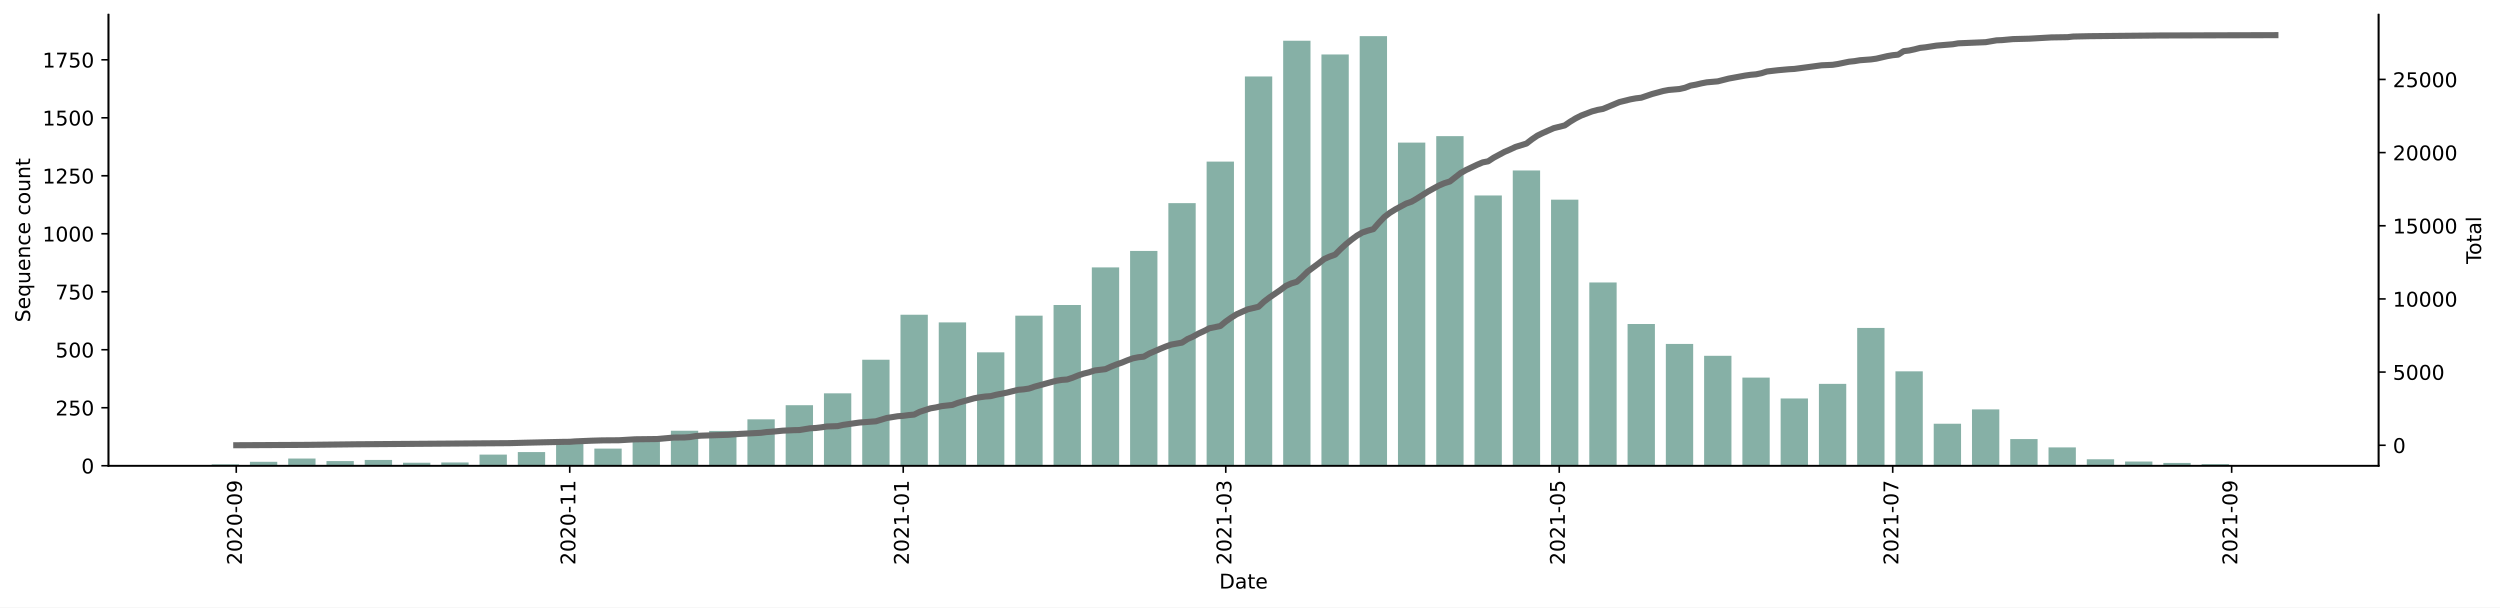
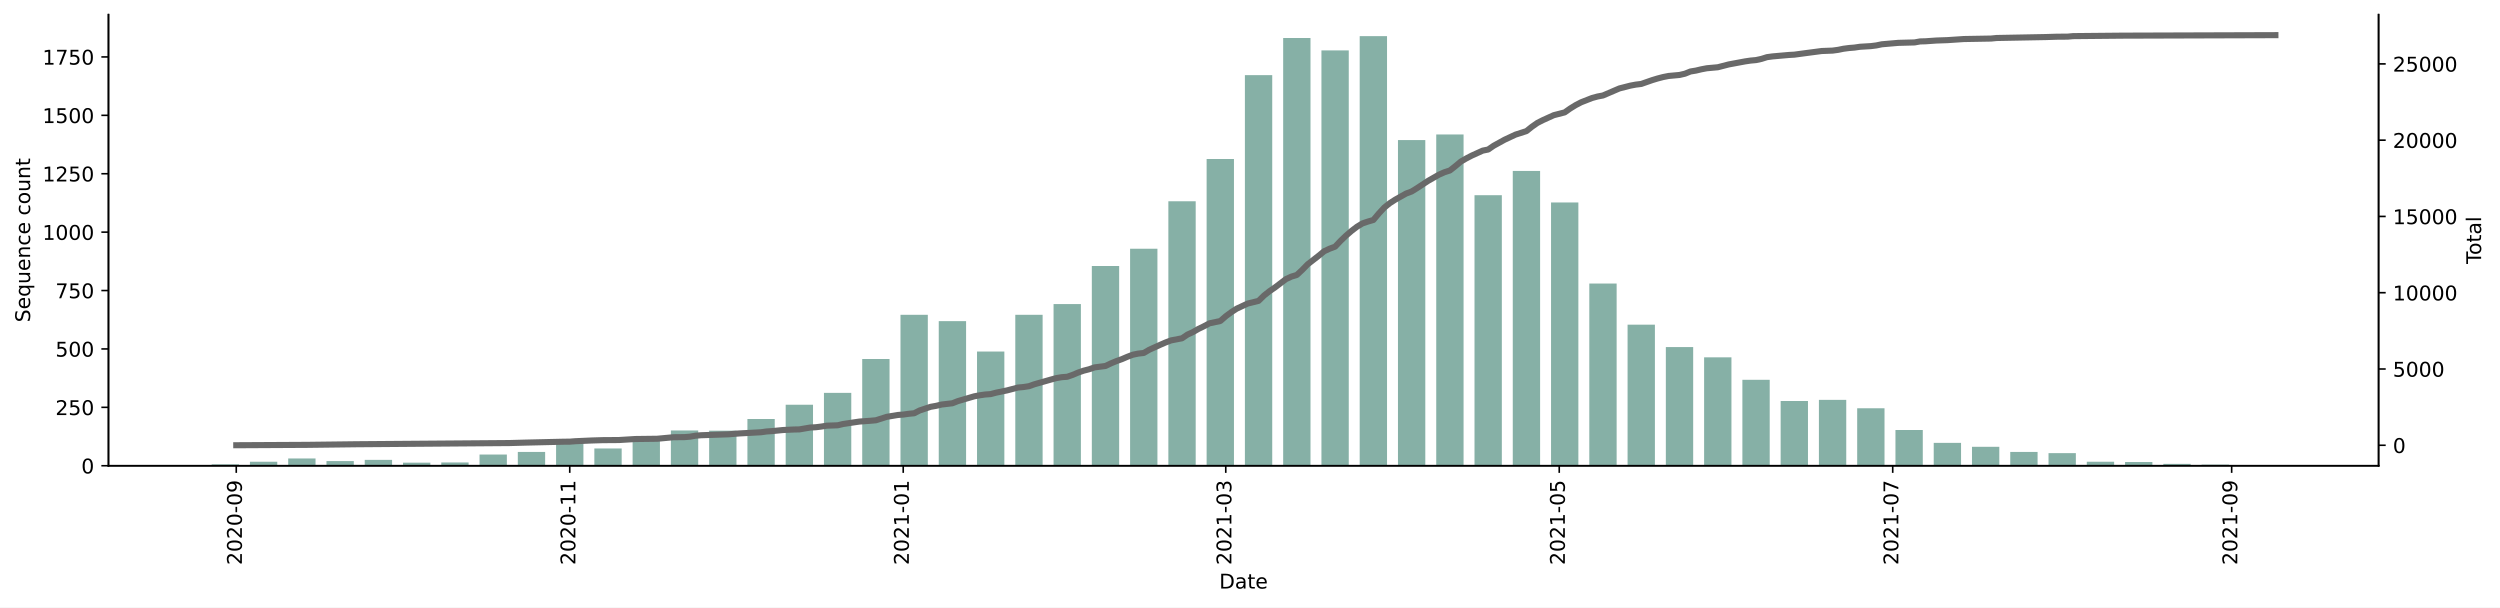
<svg xmlns="http://www.w3.org/2000/svg" xmlns:xlink="http://www.w3.org/1999/xlink" height="298.621pt" version="1.1" viewBox="0 0 1229.019 298.621" width="1229.019pt">
  <defs>
    <style type="text/css">*{stroke-linecap:butt;stroke-linejoin:round;}</style>
  </defs>
  <g id="figure_1">
    <g id="patch_1">
      <path d="M 0 298.621  L 1229.019 298.621  L 1229.019 0  L 0 0  z " style="fill:#ffffff;" />
    </g>
    <g id="axes_1">
      <g id="patch_2">
        <path d="M 53.328 228.96  L 1169.328 228.96  L 1169.328 7.2  L 53.328 7.2  z " style="fill:#ffffff;" />
      </g>
      <g id="patch_3">
-         <path clip-path="url(#p1fef3c4214)" d="M 104.055 228.96  L 117.493 228.96  L 117.493 228.276  L 104.055 228.276  z " style="fill:#86b0a6;" />
+         <path clip-path="url(#pa91ef836c4)" d="M 104.055 228.96  L 117.493 228.96  L 117.493 228.271  L 104.055 228.271  z " style="fill:#86b0a6;" />
      </g>
      <g id="patch_4">
-         <path clip-path="url(#p1fef3c4214)" d="M 122.868 228.96  L 136.306 228.96  L 136.306 227.021  L 122.868 227.021  z " style="fill:#86b0a6;" />
+         <path clip-path="url(#pa91ef836c4)" d="M 122.868 228.96  L 136.306 228.96  L 136.306 227.008  L 122.868 227.008  z " style="fill:#86b0a6;" />
      </g>
      <g id="patch_5">
-         <path clip-path="url(#p1fef3c4214)" d="M 141.681 228.96  L 155.119 228.96  L 155.119 225.425  L 141.681 225.425  z " style="fill:#86b0a6;" />
+         <path clip-path="url(#pa91ef836c4)" d="M 141.681 228.96  L 155.119 228.96  L 155.119 225.4  L 141.681 225.4  z " style="fill:#86b0a6;" />
      </g>
      <g id="patch_6">
-         <path clip-path="url(#p1fef3c4214)" d="M 160.494 228.96  L 173.931 228.96  L 173.931 226.679  L 160.494 226.679  z " style="fill:#86b0a6;" />
+         <path clip-path="url(#pa91ef836c4)" d="M 160.494 228.96  L 173.931 228.96  L 173.931 226.663  L 160.494 226.663  z " style="fill:#86b0a6;" />
      </g>
      <g id="patch_7">
-         <path clip-path="url(#p1fef3c4214)" d="M 179.306 228.96  L 192.744 228.96  L 192.744 226.109  L 179.306 226.109  z " style="fill:#86b0a6;" />
+         <path clip-path="url(#pa91ef836c4)" d="M 179.306 228.96  L 192.744 228.96  L 192.744 226.089  L 179.306 226.089  z " style="fill:#86b0a6;" />
      </g>
      <g id="patch_8">
-         <path clip-path="url(#p1fef3c4214)" d="M 198.119 228.96  L 211.557 228.96  L 211.557 227.477  L 198.119 227.477  z " style="fill:#86b0a6;" />
+         <path clip-path="url(#pa91ef836c4)" d="M 198.119 228.96  L 211.557 228.96  L 211.557 227.467  L 198.119 227.467  z " style="fill:#86b0a6;" />
      </g>
      <g id="patch_9">
-         <path clip-path="url(#p1fef3c4214)" d="M 216.932 228.96  L 230.37 228.96  L 230.37 227.363  L 216.932 227.363  z " style="fill:#86b0a6;" />
+         <path clip-path="url(#pa91ef836c4)" d="M 216.932 228.96  L 230.37 228.96  L 230.37 227.352  L 216.932 227.352  z " style="fill:#86b0a6;" />
      </g>
      <g id="patch_10">
-         <path clip-path="url(#p1fef3c4214)" d="M 235.745 228.96  L 249.182 228.96  L 249.182 223.486  L 235.745 223.486  z " style="fill:#86b0a6;" />
+         <path clip-path="url(#pa91ef836c4)" d="M 235.745 228.96  L 249.182 228.96  L 249.182 223.447  L 235.745 223.447  z " style="fill:#86b0a6;" />
      </g>
      <g id="patch_11">
-         <path clip-path="url(#p1fef3c4214)" d="M 254.558 228.96  L 267.995 228.96  L 267.995 222.232  L 254.558 222.232  z " style="fill:#86b0a6;" />
+         <path clip-path="url(#pa91ef836c4)" d="M 254.558 228.96  L 267.995 228.96  L 267.995 222.184  L 254.558 222.184  z " style="fill:#86b0a6;" />
      </g>
      <g id="patch_12">
-         <path clip-path="url(#p1fef3c4214)" d="M 273.37 228.96  L 286.808 228.96  L 286.808 217.556  L 273.37 217.556  z " style="fill:#86b0a6;" />
+         <path clip-path="url(#pa91ef836c4)" d="M 273.37 228.96  L 286.808 228.96  L 286.808 217.361  L 273.37 217.361  z " style="fill:#86b0a6;" />
      </g>
      <g id="patch_13">
-         <path clip-path="url(#p1fef3c4214)" d="M 292.183 228.96  L 305.621 228.96  L 305.621 220.521  L 292.183 220.521  z " style="fill:#86b0a6;" />
+         <path clip-path="url(#pa91ef836c4)" d="M 292.183 228.96  L 305.621 228.96  L 305.621 220.461  L 292.183 220.461  z " style="fill:#86b0a6;" />
      </g>
      <g id="patch_14">
-         <path clip-path="url(#p1fef3c4214)" d="M 310.996 228.96  L 324.433 228.96  L 324.433 214.933  L 310.996 214.933  z " style="fill:#86b0a6;" />
+         <path clip-path="url(#pa91ef836c4)" d="M 310.996 228.96  L 324.433 228.96  L 324.433 214.834  L 310.996 214.834  z " style="fill:#86b0a6;" />
      </g>
      <g id="patch_15">
-         <path clip-path="url(#p1fef3c4214)" d="M 329.809 228.96  L 343.246 228.96  L 343.246 211.74  L 329.809 211.74  z " style="fill:#86b0a6;" />
+         <path clip-path="url(#pa91ef836c4)" d="M 329.809 228.96  L 343.246 228.96  L 343.246 211.618  L 329.809 211.618  z " style="fill:#86b0a6;" />
      </g>
      <g id="patch_16">
-         <path clip-path="url(#p1fef3c4214)" d="M 348.621 228.96  L 362.059 228.96  L 362.059 211.854  L 348.621 211.854  z " style="fill:#86b0a6;" />
+         <path clip-path="url(#pa91ef836c4)" d="M 348.621 228.96  L 362.059 228.96  L 362.059 211.733  L 348.621 211.733  z " style="fill:#86b0a6;" />
      </g>
      <g id="patch_17">
-         <path clip-path="url(#p1fef3c4214)" d="M 367.434 228.96  L 380.872 228.96  L 380.872 206.152  L 367.434 206.152  z " style="fill:#86b0a6;" />
+         <path clip-path="url(#pa91ef836c4)" d="M 367.434 228.96  L 380.872 228.96  L 380.872 205.991  L 367.434 205.991  z " style="fill:#86b0a6;" />
      </g>
      <g id="patch_18">
-         <path clip-path="url(#p1fef3c4214)" d="M 386.247 228.96  L 399.685 228.96  L 399.685 199.196  L 386.247 199.196  z " style="fill:#86b0a6;" />
+         <path clip-path="url(#pa91ef836c4)" d="M 386.247 228.96  L 399.685 228.96  L 399.685 198.985  L 386.247 198.985  z " style="fill:#86b0a6;" />
      </g>
      <g id="patch_19">
-         <path clip-path="url(#p1fef3c4214)" d="M 405.06 228.96  L 418.497 228.96  L 418.497 193.38  L 405.06 193.38  z " style="fill:#86b0a6;" />
+         <path clip-path="url(#pa91ef836c4)" d="M 405.06 228.96  L 418.497 228.96  L 418.497 193.128  L 405.06 193.128  z " style="fill:#86b0a6;" />
      </g>
      <g id="patch_20">
-         <path clip-path="url(#p1fef3c4214)" d="M 423.872 228.96  L 437.31 228.96  L 437.31 176.844  L 423.872 176.844  z " style="fill:#86b0a6;" />
+         <path clip-path="url(#pa91ef836c4)" d="M 423.872 228.96  L 437.31 228.96  L 437.31 176.476  L 423.872 176.476  z " style="fill:#86b0a6;" />
      </g>
      <g id="patch_21">
-         <path clip-path="url(#p1fef3c4214)" d="M 442.685 228.96  L 456.123 228.96  L 456.123 154.721  L 442.685 154.721  z " style="fill:#86b0a6;" />
+         <path clip-path="url(#pa91ef836c4)" d="M 442.685 228.96  L 456.123 228.96  L 456.123 154.77  L 442.685 154.77  z " style="fill:#86b0a6;" />
      </g>
      <g id="patch_22">
-         <path clip-path="url(#p1fef3c4214)" d="M 461.498 228.96  L 474.936 228.96  L 474.936 158.484  L 461.498 158.484  z " style="fill:#86b0a6;" />
+         <path clip-path="url(#pa91ef836c4)" d="M 461.498 228.96  L 474.936 228.96  L 474.936 157.871  L 461.498 157.871  z " style="fill:#86b0a6;" />
      </g>
      <g id="patch_23">
-         <path clip-path="url(#p1fef3c4214)" d="M 480.311 228.96  L 493.748 228.96  L 493.748 173.195  L 480.311 173.195  z " style="fill:#86b0a6;" />
+         <path clip-path="url(#pa91ef836c4)" d="M 480.311 228.96  L 493.748 228.96  L 493.748 172.801  L 480.311 172.801  z " style="fill:#86b0a6;" />
      </g>
      <g id="patch_24">
-         <path clip-path="url(#p1fef3c4214)" d="M 499.123 228.96  L 512.561 228.96  L 512.561 155.177  L 499.123 155.177  z " style="fill:#86b0a6;" />
+         <path clip-path="url(#pa91ef836c4)" d="M 499.123 228.96  L 512.561 228.96  L 512.561 154.77  L 499.123 154.77  z " style="fill:#86b0a6;" />
      </g>
      <g id="patch_25">
-         <path clip-path="url(#p1fef3c4214)" d="M 517.936 228.96  L 531.374 228.96  L 531.374 149.931  L 517.936 149.931  z " style="fill:#86b0a6;" />
+         <path clip-path="url(#pa91ef836c4)" d="M 517.936 228.96  L 531.374 228.96  L 531.374 149.487  L 517.936 149.487  z " style="fill:#86b0a6;" />
      </g>
      <g id="patch_26">
-         <path clip-path="url(#p1fef3c4214)" d="M 536.749 228.96  L 550.187 228.96  L 550.187 131.457  L 536.749 131.457  z " style="fill:#86b0a6;" />
+         <path clip-path="url(#pa91ef836c4)" d="M 536.749 228.96  L 550.187 228.96  L 550.187 130.768  L 536.749 130.768  z " style="fill:#86b0a6;" />
      </g>
      <g id="patch_27">
-         <path clip-path="url(#p1fef3c4214)" d="M 555.562 228.96  L 568.999 228.96  L 568.999 123.36  L 555.562 123.36  z " style="fill:#86b0a6;" />
+         <path clip-path="url(#pa91ef836c4)" d="M 555.562 228.96  L 568.999 228.96  L 568.999 122.269  L 555.562 122.269  z " style="fill:#86b0a6;" />
      </g>
      <g id="patch_28">
-         <path clip-path="url(#p1fef3c4214)" d="M 574.374 228.96  L 587.812 228.96  L 587.812 99.868  L 574.374 99.868  z " style="fill:#86b0a6;" />
+         <path clip-path="url(#pa91ef836c4)" d="M 574.374 228.96  L 587.812 228.96  L 587.812 98.955  L 574.374 98.955  z " style="fill:#86b0a6;" />
      </g>
      <g id="patch_29">
-         <path clip-path="url(#p1fef3c4214)" d="M 593.187 228.96  L 606.625 228.96  L 606.625 79.455  L 593.187 79.455  z " style="fill:#86b0a6;" />
+         <path clip-path="url(#pa91ef836c4)" d="M 593.187 228.96  L 606.625 228.96  L 606.625 78.168  L 593.187 78.168  z " style="fill:#86b0a6;" />
      </g>
      <g id="patch_30">
-         <path clip-path="url(#p1fef3c4214)" d="M 612 228.96  L 625.438 228.96  L 625.438 37.603  L 612 37.603  z " style="fill:#86b0a6;" />
+         <path clip-path="url(#pa91ef836c4)" d="M 612 228.96  L 625.438 228.96  L 625.438 36.939  L 612 36.939  z " style="fill:#86b0a6;" />
      </g>
      <g id="patch_31">
-         <path clip-path="url(#p1fef3c4214)" d="M 630.813 228.96  L 644.25 228.96  L 644.25 20.041  L 630.813 20.041  z " style="fill:#86b0a6;" />
+         <path clip-path="url(#pa91ef836c4)" d="M 630.813 228.96  L 644.25 228.96  L 644.25 18.679  L 630.813 18.679  z " style="fill:#86b0a6;" />
      </g>
      <g id="patch_32">
-         <path clip-path="url(#p1fef3c4214)" d="M 649.626 228.96  L 663.063 228.96  L 663.063 26.769  L 649.626 26.769  z " style="fill:#86b0a6;" />
+         <path clip-path="url(#pa91ef836c4)" d="M 649.626 228.96  L 663.063 228.96  L 663.063 24.766  L 649.626 24.766  z " style="fill:#86b0a6;" />
      </g>
      <g id="patch_33">
-         <path clip-path="url(#p1fef3c4214)" d="M 668.438 228.96  L 681.876 228.96  L 681.876 17.76  L 668.438 17.76  z " style="fill:#86b0a6;" />
+         <path clip-path="url(#pa91ef836c4)" d="M 668.438 228.96  L 681.876 228.96  L 681.876 17.76  L 668.438 17.76  z " style="fill:#86b0a6;" />
      </g>
      <g id="patch_34">
-         <path clip-path="url(#p1fef3c4214)" d="M 687.251 228.96  L 700.689 228.96  L 700.689 70.104  L 687.251 70.104  z " style="fill:#86b0a6;" />
+         <path clip-path="url(#pa91ef836c4)" d="M 687.251 228.96  L 700.689 228.96  L 700.689 68.866  L 687.251 68.866  z " style="fill:#86b0a6;" />
      </g>
      <g id="patch_35">
-         <path clip-path="url(#p1fef3c4214)" d="M 706.064 228.96  L 719.502 228.96  L 719.502 66.911  L 706.064 66.911  z " style="fill:#86b0a6;" />
+         <path clip-path="url(#pa91ef836c4)" d="M 706.064 228.96  L 719.502 228.96  L 719.502 66.11  L 706.064 66.11  z " style="fill:#86b0a6;" />
      </g>
      <g id="patch_36">
-         <path clip-path="url(#p1fef3c4214)" d="M 724.877 228.96  L 738.314 228.96  L 738.314 96.105  L 724.877 96.105  z " style="fill:#86b0a6;" />
+         <path clip-path="url(#pa91ef836c4)" d="M 724.877 228.96  L 738.314 228.96  L 738.314 95.969  L 724.877 95.969  z " style="fill:#86b0a6;" />
      </g>
      <g id="patch_37">
-         <path clip-path="url(#p1fef3c4214)" d="M 743.689 228.96  L 757.127 228.96  L 757.127 83.789  L 743.689 83.789  z " style="fill:#86b0a6;" />
+         <path clip-path="url(#pa91ef836c4)" d="M 743.689 228.96  L 757.127 228.96  L 757.127 84.026  L 743.689 84.026  z " style="fill:#86b0a6;" />
      </g>
      <g id="patch_38">
-         <path clip-path="url(#p1fef3c4214)" d="M 762.502 228.96  L 775.94 228.96  L 775.94 98.157  L 762.502 98.157  z " style="fill:#86b0a6;" />
+         <path clip-path="url(#pa91ef836c4)" d="M 762.502 228.96  L 775.94 228.96  L 775.94 99.53  L 762.502 99.53  z " style="fill:#86b0a6;" />
      </g>
      <g id="patch_39">
-         <path clip-path="url(#p1fef3c4214)" d="M 781.315 228.96  L 794.753 228.96  L 794.753 138.869  L 781.315 138.869  z " style="fill:#86b0a6;" />
+         <path clip-path="url(#pa91ef836c4)" d="M 781.315 228.96  L 794.753 228.96  L 794.753 139.381  L 781.315 139.381  z " style="fill:#86b0a6;" />
      </g>
      <g id="patch_40">
-         <path clip-path="url(#p1fef3c4214)" d="M 800.128 228.96  L 813.565 228.96  L 813.565 159.282  L 800.128 159.282  z " style="fill:#86b0a6;" />
+         <path clip-path="url(#pa91ef836c4)" d="M 800.128 228.96  L 813.565 228.96  L 813.565 159.594  L 800.128 159.594  z " style="fill:#86b0a6;" />
      </g>
      <g id="patch_41">
-         <path clip-path="url(#p1fef3c4214)" d="M 818.94 228.96  L 832.378 228.96  L 832.378 169.09  L 818.94 169.09  z " style="fill:#86b0a6;" />
+         <path clip-path="url(#pa91ef836c4)" d="M 818.94 228.96  L 832.378 228.96  L 832.378 170.619  L 818.94 170.619  z " style="fill:#86b0a6;" />
      </g>
      <g id="patch_42">
-         <path clip-path="url(#p1fef3c4214)" d="M 837.753 228.96  L 851.191 228.96  L 851.191 174.906  L 837.753 174.906  z " style="fill:#86b0a6;" />
+         <path clip-path="url(#pa91ef836c4)" d="M 837.753 228.96  L 851.191 228.96  L 851.191 175.672  L 837.753 175.672  z " style="fill:#86b0a6;" />
      </g>
      <g id="patch_43">
-         <path clip-path="url(#p1fef3c4214)" d="M 856.566 228.96  L 870.004 228.96  L 870.004 185.625  L 856.566 185.625  z " style="fill:#86b0a6;" />
+         <path clip-path="url(#pa91ef836c4)" d="M 856.566 228.96  L 870.004 228.96  L 870.004 186.697  L 856.566 186.697  z " style="fill:#86b0a6;" />
      </g>
      <g id="patch_44">
-         <path clip-path="url(#p1fef3c4214)" d="M 875.379 228.96  L 888.816 228.96  L 888.816 195.889  L 875.379 195.889  z " style="fill:#86b0a6;" />
+         <path clip-path="url(#pa91ef836c4)" d="M 875.379 228.96  L 888.816 228.96  L 888.816 197.148  L 875.379 197.148  z " style="fill:#86b0a6;" />
      </g>
      <g id="patch_45">
-         <path clip-path="url(#p1fef3c4214)" d="M 894.191 228.96  L 907.629 228.96  L 907.629 188.704  L 894.191 188.704  z " style="fill:#86b0a6;" />
+         <path clip-path="url(#pa91ef836c4)" d="M 894.191 228.96  L 907.629 228.96  L 907.629 196.574  L 894.191 196.574  z " style="fill:#86b0a6;" />
      </g>
      <g id="patch_46">
-         <path clip-path="url(#p1fef3c4214)" d="M 913.004 228.96  L 926.442 228.96  L 926.442 161.221  L 913.004 161.221  z " style="fill:#86b0a6;" />
+         <path clip-path="url(#pa91ef836c4)" d="M 913.004 228.96  L 926.442 228.96  L 926.442 200.708  L 913.004 200.708  z " style="fill:#86b0a6;" />
      </g>
      <g id="patch_47">
-         <path clip-path="url(#p1fef3c4214)" d="M 931.817 228.96  L 945.255 228.96  L 945.255 182.546  L 931.817 182.546  z " style="fill:#86b0a6;" />
+         <path clip-path="url(#pa91ef836c4)" d="M 931.817 228.96  L 945.255 228.96  L 945.255 211.389  L 931.817 211.389  z " style="fill:#86b0a6;" />
      </g>
      <g id="patch_48">
-         <path clip-path="url(#p1fef3c4214)" d="M 950.63 228.96  L 964.067 228.96  L 964.067 208.319  L 950.63 208.319  z " style="fill:#86b0a6;" />
+         <path clip-path="url(#pa91ef836c4)" d="M 950.63 228.96  L 964.067 228.96  L 964.067 217.705  L 950.63 217.705  z " style="fill:#86b0a6;" />
      </g>
      <g id="patch_49">
-         <path clip-path="url(#p1fef3c4214)" d="M 969.443 228.96  L 982.88 228.96  L 982.88 201.249  L 969.443 201.249  z " style="fill:#86b0a6;" />
+         <path clip-path="url(#pa91ef836c4)" d="M 969.443 228.96  L 982.88 228.96  L 982.88 219.658  L 969.443 219.658  z " style="fill:#86b0a6;" />
      </g>
      <g id="patch_50">
-         <path clip-path="url(#p1fef3c4214)" d="M 988.255 228.96  L 1001.693 228.96  L 1001.693 215.846  L 988.255 215.846  z " style="fill:#86b0a6;" />
+         <path clip-path="url(#pa91ef836c4)" d="M 988.255 228.96  L 1001.693 228.96  L 1001.693 222.184  L 988.255 222.184  z " style="fill:#86b0a6;" />
      </g>
      <g id="patch_51">
-         <path clip-path="url(#p1fef3c4214)" d="M 1007.068 228.96  L 1020.506 228.96  L 1020.506 219.951  L 1007.068 219.951  z " style="fill:#86b0a6;" />
+         <path clip-path="url(#pa91ef836c4)" d="M 1007.068 228.96  L 1020.506 228.96  L 1020.506 222.758  L 1007.068 222.758  z " style="fill:#86b0a6;" />
      </g>
      <g id="patch_52">
-         <path clip-path="url(#p1fef3c4214)" d="M 1025.881 228.96  L 1039.318 228.96  L 1039.318 225.767  L 1025.881 225.767  z " style="fill:#86b0a6;" />
+         <path clip-path="url(#pa91ef836c4)" d="M 1025.881 228.96  L 1039.318 228.96  L 1039.318 227.008  L 1025.881 227.008  z " style="fill:#86b0a6;" />
      </g>
      <g id="patch_53">
-         <path clip-path="url(#p1fef3c4214)" d="M 1044.694 228.96  L 1058.131 228.96  L 1058.131 226.907  L 1044.694 226.907  z " style="fill:#86b0a6;" />
+         <path clip-path="url(#pa91ef836c4)" d="M 1044.694 228.96  L 1058.131 228.96  L 1058.131 227.122  L 1044.694 227.122  z " style="fill:#86b0a6;" />
      </g>
      <g id="patch_54">
-         <path clip-path="url(#p1fef3c4214)" d="M 1063.506 228.96  L 1076.944 228.96  L 1076.944 227.592  L 1063.506 227.592  z " style="fill:#86b0a6;" />
+         <path clip-path="url(#pa91ef836c4)" d="M 1063.506 228.96  L 1076.944 228.96  L 1076.944 228.041  L 1063.506 228.041  z " style="fill:#86b0a6;" />
      </g>
      <g id="patch_55">
-         <path clip-path="url(#p1fef3c4214)" d="M 1082.319 228.96  L 1095.757 228.96  L 1095.757 228.162  L 1082.319 228.162  z " style="fill:#86b0a6;" />
+         <path clip-path="url(#pa91ef836c4)" d="M 1082.319 228.96  L 1095.757 228.96  L 1095.757 228.386  L 1082.319 228.386  z " style="fill:#86b0a6;" />
      </g>
      <g id="patch_56">
-         <path clip-path="url(#p1fef3c4214)" d="M 1101.132 228.96  L 1114.57 228.96  L 1114.57 228.618  L 1101.132 228.618  z " style="fill:#86b0a6;" />
+         <path clip-path="url(#pa91ef836c4)" d="M 1101.132 228.96  L 1114.57 228.96  L 1114.57 228.615  L 1101.132 228.615  z " style="fill:#86b0a6;" />
      </g>
      <g id="matplotlib.axis_1">
        <g id="xtick_1">
          <g id="line2d_1">
            <defs>
-               <path d="M 0 0  L 0 3.5  " id="ma2f3040310" style="stroke:#000000;stroke-width:0.8;" />
+               <path d="M 0 0  L 0 3.5  " id="m6621358620" style="stroke:#000000;stroke-width:0.8;" />
            </defs>
            <g>
-               <use style="stroke:#000000;stroke-width:0.8;" x="116.149" xlink:href="#ma2f3040310" y="228.96" />
+               <use style="stroke:#000000;stroke-width:0.8;" x="116.149" xlink:href="#m6621358620" y="228.96" />
            </g>
          </g>
          <g id="text_1">
            <g transform="translate(118.9087 277.7428)rotate(-90)scale(0.1 -0.1)">
              <defs>
                <path d="M 1228 531  L 3431 531  L 3431 0  L 469 0  L 469 531  Q 828 903 1448 1529  Q 2069 2156 2228 2338  Q 2531 2678 2651 2914  Q 2772 3150 2772 3378  Q 2772 3750 2511 3984  Q 2250 4219 1831 4219  Q 1534 4219 1204 4116  Q 875 4013 500 3803  L 500 4441  Q 881 4594 1212 4672  Q 1544 4750 1819 4750  Q 2544 4750 2975 4387  Q 3406 4025 3406 3419  Q 3406 3131 3298 2873  Q 3191 2616 2906 2266  Q 2828 2175 2409 1742  Q 1991 1309 1228 531  z " id="DejaVuSans-32" transform="scale(0.015625)" />
                <path d="M 2034 4250  Q 1547 4250 1301 3770  Q 1056 3291 1056 2328  Q 1056 1369 1301 889  Q 1547 409 2034 409  Q 2525 409 2770 889  Q 3016 1369 3016 2328  Q 3016 3291 2770 3770  Q 2525 4250 2034 4250  z M 2034 4750  Q 2819 4750 3233 4129  Q 3647 3509 3647 2328  Q 3647 1150 3233 529  Q 2819 -91 2034 -91  Q 1250 -91 836 529  Q 422 1150 422 2328  Q 422 3509 836 4129  Q 1250 4750 2034 4750  z " id="DejaVuSans-30" transform="scale(0.015625)" />
                <path d="M 313 2009  L 1997 2009  L 1997 1497  L 313 1497  L 313 2009  z " id="DejaVuSans-2d" transform="scale(0.015625)" />
                <path d="M 703 97  L 703 672  Q 941 559 1184 500  Q 1428 441 1663 441  Q 2288 441 2617 861  Q 2947 1281 2994 2138  Q 2813 1869 2534 1725  Q 2256 1581 1919 1581  Q 1219 1581 811 2004  Q 403 2428 403 3163  Q 403 3881 828 4315  Q 1253 4750 1959 4750  Q 2769 4750 3195 4129  Q 3622 3509 3622 2328  Q 3622 1225 3098 567  Q 2575 -91 1691 -91  Q 1453 -91 1209 -44  Q 966 3 703 97  z M 1959 2075  Q 2384 2075 2632 2365  Q 2881 2656 2881 3163  Q 2881 3666 2632 3958  Q 2384 4250 1959 4250  Q 1534 4250 1286 3958  Q 1038 3666 1038 3163  Q 1038 2656 1286 2365  Q 1534 2075 1959 2075  z " id="DejaVuSans-39" transform="scale(0.015625)" />
              </defs>
              <use xlink:href="#DejaVuSans-32" />
              <use x="63.623" xlink:href="#DejaVuSans-30" />
              <use x="127.246" xlink:href="#DejaVuSans-32" />
              <use x="190.869" xlink:href="#DejaVuSans-30" />
              <use x="254.492" xlink:href="#DejaVuSans-2d" />
              <use x="290.576" xlink:href="#DejaVuSans-30" />
              <use x="354.199" xlink:href="#DejaVuSans-39" />
            </g>
          </g>
        </g>
        <g id="xtick_2">
          <g id="line2d_2">
            <g>
-               <use style="stroke:#000000;stroke-width:0.8;" x="280.089" xlink:href="#ma2f3040310" y="228.96" />
+               <use style="stroke:#000000;stroke-width:0.8;" x="280.089" xlink:href="#m6621358620" y="228.96" />
            </g>
          </g>
          <g id="text_2">
            <g transform="translate(282.8485 277.7428)rotate(-90)scale(0.1 -0.1)">
              <defs>
                <path d="M 794 531  L 1825 531  L 1825 4091  L 703 3866  L 703 4441  L 1819 4666  L 2450 4666  L 2450 531  L 3481 531  L 3481 0  L 794 0  L 794 531  z " id="DejaVuSans-31" transform="scale(0.015625)" />
              </defs>
              <use xlink:href="#DejaVuSans-32" />
              <use x="63.623" xlink:href="#DejaVuSans-30" />
              <use x="127.246" xlink:href="#DejaVuSans-32" />
              <use x="190.869" xlink:href="#DejaVuSans-30" />
              <use x="254.492" xlink:href="#DejaVuSans-2d" />
              <use x="290.576" xlink:href="#DejaVuSans-31" />
              <use x="354.199" xlink:href="#DejaVuSans-31" />
            </g>
          </g>
        </g>
        <g id="xtick_3">
          <g id="line2d_3">
            <g>
-               <use style="stroke:#000000;stroke-width:0.8;" x="444.029" xlink:href="#ma2f3040310" y="228.96" />
+               <use style="stroke:#000000;stroke-width:0.8;" x="444.029" xlink:href="#m6621358620" y="228.96" />
            </g>
          </g>
          <g id="text_3">
            <g transform="translate(446.7883 277.7428)rotate(-90)scale(0.1 -0.1)">
              <use xlink:href="#DejaVuSans-32" />
              <use x="63.623" xlink:href="#DejaVuSans-30" />
              <use x="127.246" xlink:href="#DejaVuSans-32" />
              <use x="190.869" xlink:href="#DejaVuSans-31" />
              <use x="254.492" xlink:href="#DejaVuSans-2d" />
              <use x="290.576" xlink:href="#DejaVuSans-30" />
              <use x="354.199" xlink:href="#DejaVuSans-31" />
            </g>
          </g>
        </g>
        <g id="xtick_4">
          <g id="line2d_4">
            <g>
-               <use style="stroke:#000000;stroke-width:0.8;" x="602.594" xlink:href="#ma2f3040310" y="228.96" />
+               <use style="stroke:#000000;stroke-width:0.8;" x="602.594" xlink:href="#m6621358620" y="228.96" />
            </g>
          </g>
          <g id="text_4">
            <g transform="translate(605.353 277.7428)rotate(-90)scale(0.1 -0.1)">
              <defs>
                <path d="M 2597 2516  Q 3050 2419 3304 2112  Q 3559 1806 3559 1356  Q 3559 666 3084 287  Q 2609 -91 1734 -91  Q 1441 -91 1130 -33  Q 819 25 488 141  L 488 750  Q 750 597 1062 519  Q 1375 441 1716 441  Q 2309 441 2620 675  Q 2931 909 2931 1356  Q 2931 1769 2642 2001  Q 2353 2234 1838 2234  L 1294 2234  L 1294 2753  L 1863 2753  Q 2328 2753 2575 2939  Q 2822 3125 2822 3475  Q 2822 3834 2567 4026  Q 2313 4219 1838 4219  Q 1578 4219 1281 4162  Q 984 4106 628 3988  L 628 4550  Q 988 4650 1302 4700  Q 1616 4750 1894 4750  Q 2613 4750 3031 4423  Q 3450 4097 3450 3541  Q 3450 3153 3228 2886  Q 3006 2619 2597 2516  z " id="DejaVuSans-33" transform="scale(0.015625)" />
              </defs>
              <use xlink:href="#DejaVuSans-32" />
              <use x="63.623" xlink:href="#DejaVuSans-30" />
              <use x="127.246" xlink:href="#DejaVuSans-32" />
              <use x="190.869" xlink:href="#DejaVuSans-31" />
              <use x="254.492" xlink:href="#DejaVuSans-2d" />
              <use x="290.576" xlink:href="#DejaVuSans-30" />
              <use x="354.199" xlink:href="#DejaVuSans-33" />
            </g>
          </g>
        </g>
        <g id="xtick_5">
          <g id="line2d_5">
            <g>
-               <use style="stroke:#000000;stroke-width:0.8;" x="766.533" xlink:href="#ma2f3040310" y="228.96" />
+               <use style="stroke:#000000;stroke-width:0.8;" x="766.533" xlink:href="#m6621358620" y="228.96" />
            </g>
          </g>
          <g id="text_5">
            <g transform="translate(769.2928 277.7428)rotate(-90)scale(0.1 -0.1)">
              <defs>
                <path d="M 691 4666  L 3169 4666  L 3169 4134  L 1269 4134  L 1269 2991  Q 1406 3038 1543 3061  Q 1681 3084 1819 3084  Q 2600 3084 3056 2656  Q 3513 2228 3513 1497  Q 3513 744 3044 326  Q 2575 -91 1722 -91  Q 1428 -91 1123 -41  Q 819 9 494 109  L 494 744  Q 775 591 1075 516  Q 1375 441 1709 441  Q 2250 441 2565 725  Q 2881 1009 2881 1497  Q 2881 1984 2565 2268  Q 2250 2553 1709 2553  Q 1456 2553 1204 2497  Q 953 2441 691 2322  L 691 4666  z " id="DejaVuSans-35" transform="scale(0.015625)" />
              </defs>
              <use xlink:href="#DejaVuSans-32" />
              <use x="63.623" xlink:href="#DejaVuSans-30" />
              <use x="127.246" xlink:href="#DejaVuSans-32" />
              <use x="190.869" xlink:href="#DejaVuSans-31" />
              <use x="254.492" xlink:href="#DejaVuSans-2d" />
              <use x="290.576" xlink:href="#DejaVuSans-30" />
              <use x="354.199" xlink:href="#DejaVuSans-35" />
            </g>
          </g>
        </g>
        <g id="xtick_6">
          <g id="line2d_6">
            <g>
-               <use style="stroke:#000000;stroke-width:0.8;" x="930.473" xlink:href="#ma2f3040310" y="228.96" />
+               <use style="stroke:#000000;stroke-width:0.8;" x="930.473" xlink:href="#m6621358620" y="228.96" />
            </g>
          </g>
          <g id="text_6">
            <g transform="translate(933.2326 277.7428)rotate(-90)scale(0.1 -0.1)">
              <defs>
                <path d="M 525 4666  L 3525 4666  L 3525 4397  L 1831 0  L 1172 0  L 2766 4134  L 525 4134  L 525 4666  z " id="DejaVuSans-37" transform="scale(0.015625)" />
              </defs>
              <use xlink:href="#DejaVuSans-32" />
              <use x="63.623" xlink:href="#DejaVuSans-30" />
              <use x="127.246" xlink:href="#DejaVuSans-32" />
              <use x="190.869" xlink:href="#DejaVuSans-31" />
              <use x="254.492" xlink:href="#DejaVuSans-2d" />
              <use x="290.576" xlink:href="#DejaVuSans-30" />
              <use x="354.199" xlink:href="#DejaVuSans-37" />
            </g>
          </g>
        </g>
        <g id="xtick_7">
          <g id="line2d_7">
            <g>
-               <use style="stroke:#000000;stroke-width:0.8;" x="1097.101" xlink:href="#ma2f3040310" y="228.96" />
+               <use style="stroke:#000000;stroke-width:0.8;" x="1097.101" xlink:href="#m6621358620" y="228.96" />
            </g>
          </g>
          <g id="text_7">
            <g transform="translate(1099.86 277.7428)rotate(-90)scale(0.1 -0.1)">
              <use xlink:href="#DejaVuSans-32" />
              <use x="63.623" xlink:href="#DejaVuSans-30" />
              <use x="127.246" xlink:href="#DejaVuSans-32" />
              <use x="190.869" xlink:href="#DejaVuSans-31" />
              <use x="254.492" xlink:href="#DejaVuSans-2d" />
              <use x="290.576" xlink:href="#DejaVuSans-30" />
              <use x="354.199" xlink:href="#DejaVuSans-39" />
            </g>
          </g>
        </g>
        <g id="text_8">
          <g transform="translate(599.3773 289.3413)scale(0.1 -0.1)">
            <defs>
              <path d="M 1259 4147  L 1259 519  L 2022 519  Q 2988 519 3436 956  Q 3884 1394 3884 2338  Q 3884 3275 3436 3711  Q 2988 4147 2022 4147  L 1259 4147  z M 628 4666  L 1925 4666  Q 3281 4666 3915 4102  Q 4550 3538 4550 2338  Q 4550 1131 3912 565  Q 3275 0 1925 0  L 628 0  L 628 4666  z " id="DejaVuSans-44" transform="scale(0.015625)" />
              <path d="M 2194 1759  Q 1497 1759 1228 1600  Q 959 1441 959 1056  Q 959 750 1161 570  Q 1363 391 1709 391  Q 2188 391 2477 730  Q 2766 1069 2766 1631  L 2766 1759  L 2194 1759  z M 3341 1997  L 3341 0  L 2766 0  L 2766 531  Q 2569 213 2275 61  Q 1981 -91 1556 -91  Q 1019 -91 701 211  Q 384 513 384 1019  Q 384 1609 779 1909  Q 1175 2209 1959 2209  L 2766 2209  L 2766 2266  Q 2766 2663 2505 2880  Q 2244 3097 1772 3097  Q 1472 3097 1187 3025  Q 903 2953 641 2809  L 641 3341  Q 956 3463 1253 3523  Q 1550 3584 1831 3584  Q 2591 3584 2966 3190  Q 3341 2797 3341 1997  z " id="DejaVuSans-61" transform="scale(0.015625)" />
              <path d="M 1172 4494  L 1172 3500  L 2356 3500  L 2356 3053  L 1172 3053  L 1172 1153  Q 1172 725 1289 603  Q 1406 481 1766 481  L 2356 481  L 2356 0  L 1766 0  Q 1100 0 847 248  Q 594 497 594 1153  L 594 3053  L 172 3053  L 172 3500  L 594 3500  L 594 4494  L 1172 4494  z " id="DejaVuSans-74" transform="scale(0.015625)" />
              <path d="M 3597 1894  L 3597 1613  L 953 1613  Q 991 1019 1311 708  Q 1631 397 2203 397  Q 2534 397 2845 478  Q 3156 559 3463 722  L 3463 178  Q 3153 47 2828 -22  Q 2503 -91 2169 -91  Q 1331 -91 842 396  Q 353 884 353 1716  Q 353 2575 817 3079  Q 1281 3584 2069 3584  Q 2775 3584 3186 3129  Q 3597 2675 3597 1894  z M 3022 2063  Q 3016 2534 2758 2815  Q 2500 3097 2075 3097  Q 1594 3097 1305 2825  Q 1016 2553 972 2059  L 3022 2063  z " id="DejaVuSans-65" transform="scale(0.015625)" />
            </defs>
            <use xlink:href="#DejaVuSans-44" />
            <use x="77.002" xlink:href="#DejaVuSans-61" />
            <use x="138.281" xlink:href="#DejaVuSans-74" />
            <use x="177.49" xlink:href="#DejaVuSans-65" />
          </g>
        </g>
      </g>
      <g id="matplotlib.axis_2">
        <g id="ytick_1">
          <g id="line2d_8">
            <defs>
-               <path d="M 0 0  L -3.5 0  " id="m989c213d56" style="stroke:#000000;stroke-width:0.8;" />
+               <path d="M 0 0  L -3.5 0  " id="m2304319bcd" style="stroke:#000000;stroke-width:0.8;" />
            </defs>
            <g>
-               <use style="stroke:#000000;stroke-width:0.8;" x="53.328" xlink:href="#m989c213d56" y="228.96" />
+               <use style="stroke:#000000;stroke-width:0.8;" x="53.328" xlink:href="#m2304319bcd" y="228.96" />
            </g>
          </g>
          <g id="text_9">
            <g transform="translate(39.96563 232.7592)scale(0.1 -0.1)">
              <use xlink:href="#DejaVuSans-30" />
            </g>
          </g>
        </g>
        <g id="ytick_2">
          <g id="line2d_9">
            <g>
-               <use style="stroke:#000000;stroke-width:0.8;" x="53.328" xlink:href="#m989c213d56" y="200.45" />
+               <use style="stroke:#000000;stroke-width:0.8;" x="53.328" xlink:href="#m2304319bcd" y="200.249" />
            </g>
          </g>
          <g id="text_10">
-             <g transform="translate(27.24063 204.2495)scale(0.1 -0.1)">
+             <g transform="translate(27.24063 204.048)scale(0.1 -0.1)">
              <use xlink:href="#DejaVuSans-32" />
              <use x="63.623" xlink:href="#DejaVuSans-35" />
              <use x="127.246" xlink:href="#DejaVuSans-30" />
            </g>
          </g>
        </g>
        <g id="ytick_3">
          <g id="line2d_10">
            <g>
-               <use style="stroke:#000000;stroke-width:0.8;" x="53.328" xlink:href="#m989c213d56" y="171.941" />
+               <use style="stroke:#000000;stroke-width:0.8;" x="53.328" xlink:href="#m2304319bcd" y="171.537" />
            </g>
          </g>
          <g id="text_11">
-             <g transform="translate(27.24063 175.7398)scale(0.1 -0.1)">
+             <g transform="translate(27.24063 175.3367)scale(0.1 -0.1)">
              <use xlink:href="#DejaVuSans-35" />
              <use x="63.623" xlink:href="#DejaVuSans-30" />
              <use x="127.246" xlink:href="#DejaVuSans-30" />
            </g>
          </g>
        </g>
        <g id="ytick_4">
          <g id="line2d_11">
            <g>
-               <use style="stroke:#000000;stroke-width:0.8;" x="53.328" xlink:href="#m989c213d56" y="143.431" />
+               <use style="stroke:#000000;stroke-width:0.8;" x="53.328" xlink:href="#m2304319bcd" y="142.826" />
            </g>
          </g>
          <g id="text_12">
-             <g transform="translate(27.24063 147.2301)scale(0.1 -0.1)">
+             <g transform="translate(27.24063 146.6255)scale(0.1 -0.1)">
              <use xlink:href="#DejaVuSans-37" />
              <use x="63.623" xlink:href="#DejaVuSans-35" />
              <use x="127.246" xlink:href="#DejaVuSans-30" />
            </g>
          </g>
        </g>
        <g id="ytick_5">
          <g id="line2d_12">
            <g>
-               <use style="stroke:#000000;stroke-width:0.8;" x="53.328" xlink:href="#m989c213d56" y="114.921" />
+               <use style="stroke:#000000;stroke-width:0.8;" x="53.328" xlink:href="#m2304319bcd" y="114.115" />
            </g>
          </g>
          <g id="text_13">
-             <g transform="translate(20.87813 118.7203)scale(0.1 -0.1)">
+             <g transform="translate(20.87813 117.9142)scale(0.1 -0.1)">
              <use xlink:href="#DejaVuSans-31" />
              <use x="63.623" xlink:href="#DejaVuSans-30" />
              <use x="127.246" xlink:href="#DejaVuSans-30" />
              <use x="190.869" xlink:href="#DejaVuSans-30" />
            </g>
          </g>
        </g>
        <g id="ytick_6">
          <g id="line2d_13">
            <g>
-               <use style="stroke:#000000;stroke-width:0.8;" x="53.328" xlink:href="#m989c213d56" y="86.411" />
+               <use style="stroke:#000000;stroke-width:0.8;" x="53.328" xlink:href="#m2304319bcd" y="85.404" />
            </g>
          </g>
          <g id="text_14">
-             <g transform="translate(20.87813 90.21062)scale(0.1 -0.1)">
+             <g transform="translate(20.87813 89.20294)scale(0.1 -0.1)">
              <use xlink:href="#DejaVuSans-31" />
              <use x="63.623" xlink:href="#DejaVuSans-32" />
              <use x="127.246" xlink:href="#DejaVuSans-35" />
              <use x="190.869" xlink:href="#DejaVuSans-30" />
            </g>
          </g>
        </g>
        <g id="ytick_7">
          <g id="line2d_14">
            <g>
-               <use style="stroke:#000000;stroke-width:0.8;" x="53.328" xlink:href="#m989c213d56" y="57.902" />
+               <use style="stroke:#000000;stroke-width:0.8;" x="53.328" xlink:href="#m2304319bcd" y="56.692" />
            </g>
          </g>
          <g id="text_15">
-             <g transform="translate(20.87813 61.7009)scale(0.1 -0.1)">
+             <g transform="translate(20.87813 60.49168)scale(0.1 -0.1)">
              <use xlink:href="#DejaVuSans-31" />
              <use x="63.623" xlink:href="#DejaVuSans-35" />
              <use x="127.246" xlink:href="#DejaVuSans-30" />
              <use x="190.869" xlink:href="#DejaVuSans-30" />
            </g>
          </g>
        </g>
        <g id="ytick_8">
          <g id="line2d_15">
            <g>
-               <use style="stroke:#000000;stroke-width:0.8;" x="53.328" xlink:href="#m989c213d56" y="29.392" />
+               <use style="stroke:#000000;stroke-width:0.8;" x="53.328" xlink:href="#m2304319bcd" y="27.981" />
            </g>
          </g>
          <g id="text_16">
-             <g transform="translate(20.87813 33.19118)scale(0.1 -0.1)">
+             <g transform="translate(20.87813 31.78043)scale(0.1 -0.1)">
              <use xlink:href="#DejaVuSans-31" />
              <use x="63.623" xlink:href="#DejaVuSans-37" />
              <use x="127.246" xlink:href="#DejaVuSans-35" />
              <use x="190.869" xlink:href="#DejaVuSans-30" />
            </g>
          </g>
        </g>
        <g id="text_17">
          <g transform="translate(14.79844 158.4402)rotate(-90)scale(0.1 -0.1)">
            <defs>
              <path d="M 3425 4513  L 3425 3897  Q 3066 4069 2747 4153  Q 2428 4238 2131 4238  Q 1616 4238 1336 4038  Q 1056 3838 1056 3469  Q 1056 3159 1242 3001  Q 1428 2844 1947 2747  L 2328 2669  Q 3034 2534 3370 2195  Q 3706 1856 3706 1288  Q 3706 609 3251 259  Q 2797 -91 1919 -91  Q 1588 -91 1214 -16  Q 841 59 441 206  L 441 856  Q 825 641 1194 531  Q 1563 422 1919 422  Q 2459 422 2753 634  Q 3047 847 3047 1241  Q 3047 1584 2836 1778  Q 2625 1972 2144 2069  L 1759 2144  Q 1053 2284 737 2584  Q 422 2884 422 3419  Q 422 4038 858 4394  Q 1294 4750 2059 4750  Q 2388 4750 2728 4690  Q 3069 4631 3425 4513  z " id="DejaVuSans-53" transform="scale(0.015625)" />
              <path d="M 947 1747  Q 947 1113 1208 752  Q 1469 391 1925 391  Q 2381 391 2643 752  Q 2906 1113 2906 1747  Q 2906 2381 2643 2742  Q 2381 3103 1925 3103  Q 1469 3103 1208 2742  Q 947 2381 947 1747  z M 2906 525  Q 2725 213 2448 61  Q 2172 -91 1784 -91  Q 1150 -91 751 415  Q 353 922 353 1747  Q 353 2572 751 3078  Q 1150 3584 1784 3584  Q 2172 3584 2448 3432  Q 2725 3281 2906 2969  L 2906 3500  L 3481 3500  L 3481 -1331  L 2906 -1331  L 2906 525  z " id="DejaVuSans-71" transform="scale(0.015625)" />
              <path d="M 544 1381  L 544 3500  L 1119 3500  L 1119 1403  Q 1119 906 1312 657  Q 1506 409 1894 409  Q 2359 409 2629 706  Q 2900 1003 2900 1516  L 2900 3500  L 3475 3500  L 3475 0  L 2900 0  L 2900 538  Q 2691 219 2414 64  Q 2138 -91 1772 -91  Q 1169 -91 856 284  Q 544 659 544 1381  z M 1991 3584  L 1991 3584  z " id="DejaVuSans-75" transform="scale(0.015625)" />
              <path d="M 3513 2113  L 3513 0  L 2938 0  L 2938 2094  Q 2938 2591 2744 2837  Q 2550 3084 2163 3084  Q 1697 3084 1428 2787  Q 1159 2491 1159 1978  L 1159 0  L 581 0  L 581 3500  L 1159 3500  L 1159 2956  Q 1366 3272 1645 3428  Q 1925 3584 2291 3584  Q 2894 3584 3203 3211  Q 3513 2838 3513 2113  z " id="DejaVuSans-6e" transform="scale(0.015625)" />
              <path d="M 3122 3366  L 3122 2828  Q 2878 2963 2633 3030  Q 2388 3097 2138 3097  Q 1578 3097 1268 2742  Q 959 2388 959 1747  Q 959 1106 1268 751  Q 1578 397 2138 397  Q 2388 397 2633 464  Q 2878 531 3122 666  L 3122 134  Q 2881 22 2623 -34  Q 2366 -91 2075 -91  Q 1284 -91 818 406  Q 353 903 353 1747  Q 353 2603 823 3093  Q 1294 3584 2113 3584  Q 2378 3584 2631 3529  Q 2884 3475 3122 3366  z " id="DejaVuSans-63" transform="scale(0.015625)" />
              <path id="DejaVuSans-20" transform="scale(0.015625)" />
              <path d="M 1959 3097  Q 1497 3097 1228 2736  Q 959 2375 959 1747  Q 959 1119 1226 758  Q 1494 397 1959 397  Q 2419 397 2687 759  Q 2956 1122 2956 1747  Q 2956 2369 2687 2733  Q 2419 3097 1959 3097  z M 1959 3584  Q 2709 3584 3137 3096  Q 3566 2609 3566 1747  Q 3566 888 3137 398  Q 2709 -91 1959 -91  Q 1206 -91 779 398  Q 353 888 353 1747  Q 353 2609 779 3096  Q 1206 3584 1959 3584  z " id="DejaVuSans-6f" transform="scale(0.015625)" />
            </defs>
            <use xlink:href="#DejaVuSans-53" />
            <use x="63.477" xlink:href="#DejaVuSans-65" />
            <use x="125" xlink:href="#DejaVuSans-71" />
            <use x="188.477" xlink:href="#DejaVuSans-75" />
            <use x="251.855" xlink:href="#DejaVuSans-65" />
            <use x="313.379" xlink:href="#DejaVuSans-6e" />
            <use x="376.758" xlink:href="#DejaVuSans-63" />
            <use x="431.738" xlink:href="#DejaVuSans-65" />
            <use x="493.262" xlink:href="#DejaVuSans-20" />
            <use x="525.049" xlink:href="#DejaVuSans-63" />
            <use x="580.029" xlink:href="#DejaVuSans-6f" />
            <use x="641.211" xlink:href="#DejaVuSans-75" />
            <use x="704.59" xlink:href="#DejaVuSans-6e" />
            <use x="767.969" xlink:href="#DejaVuSans-74" />
          </g>
        </g>
      </g>
      <g id="patch_57">
        <path d="M 53.328 228.96  L 53.328 7.2  " style="fill:none;stroke:#000000;stroke-linecap:square;stroke-linejoin:miter;stroke-width:0.8;" />
      </g>
      <g id="patch_58">
        <path d="M 1169.328 228.96  L 1169.328 7.2  " style="fill:none;stroke:#000000;stroke-linecap:square;stroke-linejoin:miter;stroke-width:0.8;" />
      </g>
      <g id="patch_59">
        <path d="M 53.328 228.96  L 1169.328 228.96  " style="fill:none;stroke:#000000;stroke-linecap:square;stroke-linejoin:miter;stroke-width:0.8;" />
      </g>
    </g>
    <g id="axes_2">
      <g id="matplotlib.axis_3">
        <g id="ytick_9">
          <g id="line2d_16">
            <defs>
-               <path d="M 0 0  L 3.5 0  " id="ma621eef5d5" style="stroke:#000000;stroke-width:0.8;" />
+               <path d="M 0 0  L 3.5 0  " id="m91ce607038" style="stroke:#000000;stroke-width:0.8;" />
            </defs>
            <g>
-               <use style="stroke:#000000;stroke-width:0.8;" x="1169.328" xlink:href="#ma621eef5d5" y="218.887" />
+               <use style="stroke:#000000;stroke-width:0.8;" x="1169.328" xlink:href="#m91ce607038" y="218.887" />
            </g>
          </g>
          <g id="text_18">
-             <g transform="translate(1176.328 222.6864)scale(0.1 -0.1)">
+             <g transform="translate(1176.328 222.6867)scale(0.1 -0.1)">
              <use xlink:href="#DejaVuSans-30" />
            </g>
          </g>
        </g>
        <g id="ytick_10">
          <g id="line2d_17">
            <g>
-               <use style="stroke:#000000;stroke-width:0.8;" x="1169.328" xlink:href="#ma621eef5d5" y="182.921" />
+               <use style="stroke:#000000;stroke-width:0.8;" x="1169.328" xlink:href="#m91ce607038" y="181.393" />
            </g>
          </g>
          <g id="text_19">
-             <g transform="translate(1176.328 186.7198)scale(0.1 -0.1)">
+             <g transform="translate(1176.328 185.1923)scale(0.1 -0.1)">
              <use xlink:href="#DejaVuSans-35" />
              <use x="63.623" xlink:href="#DejaVuSans-30" />
              <use x="127.246" xlink:href="#DejaVuSans-30" />
              <use x="190.869" xlink:href="#DejaVuSans-30" />
            </g>
          </g>
        </g>
        <g id="ytick_11">
          <g id="line2d_18">
            <g>
-               <use style="stroke:#000000;stroke-width:0.8;" x="1169.328" xlink:href="#ma621eef5d5" y="146.954" />
+               <use style="stroke:#000000;stroke-width:0.8;" x="1169.328" xlink:href="#m91ce607038" y="143.899" />
            </g>
          </g>
          <g id="text_20">
-             <g transform="translate(1176.328 150.7532)scale(0.1 -0.1)">
+             <g transform="translate(1176.328 147.6979)scale(0.1 -0.1)">
              <use xlink:href="#DejaVuSans-31" />
              <use x="63.623" xlink:href="#DejaVuSans-30" />
              <use x="127.246" xlink:href="#DejaVuSans-30" />
              <use x="190.869" xlink:href="#DejaVuSans-30" />
              <use x="254.492" xlink:href="#DejaVuSans-30" />
            </g>
          </g>
        </g>
        <g id="ytick_12">
          <g id="line2d_19">
            <g>
-               <use style="stroke:#000000;stroke-width:0.8;" x="1169.328" xlink:href="#ma621eef5d5" y="110.987" />
+               <use style="stroke:#000000;stroke-width:0.8;" x="1169.328" xlink:href="#m91ce607038" y="106.404" />
            </g>
          </g>
          <g id="text_21">
-             <g transform="translate(1176.328 114.7866)scale(0.1 -0.1)">
+             <g transform="translate(1176.328 110.2035)scale(0.1 -0.1)">
              <use xlink:href="#DejaVuSans-31" />
              <use x="63.623" xlink:href="#DejaVuSans-35" />
              <use x="127.246" xlink:href="#DejaVuSans-30" />
              <use x="190.869" xlink:href="#DejaVuSans-30" />
              <use x="254.492" xlink:href="#DejaVuSans-30" />
            </g>
          </g>
        </g>
        <g id="ytick_13">
          <g id="line2d_20">
            <g>
-               <use style="stroke:#000000;stroke-width:0.8;" x="1169.328" xlink:href="#ma621eef5d5" y="75.021" />
+               <use style="stroke:#000000;stroke-width:0.8;" x="1169.328" xlink:href="#m91ce607038" y="68.91" />
            </g>
          </g>
          <g id="text_22">
-             <g transform="translate(1176.328 78.82)scale(0.1 -0.1)">
+             <g transform="translate(1176.328 72.70904)scale(0.1 -0.1)">
              <use xlink:href="#DejaVuSans-32" />
              <use x="63.623" xlink:href="#DejaVuSans-30" />
              <use x="127.246" xlink:href="#DejaVuSans-30" />
              <use x="190.869" xlink:href="#DejaVuSans-30" />
              <use x="254.492" xlink:href="#DejaVuSans-30" />
            </g>
          </g>
        </g>
        <g id="ytick_14">
          <g id="line2d_21">
            <g>
-               <use style="stroke:#000000;stroke-width:0.8;" x="1169.328" xlink:href="#ma621eef5d5" y="39.054" />
+               <use style="stroke:#000000;stroke-width:0.8;" x="1169.328" xlink:href="#m91ce607038" y="31.415" />
            </g>
          </g>
          <g id="text_23">
-             <g transform="translate(1176.328 42.8534)scale(0.1 -0.1)">
+             <g transform="translate(1176.328 35.21462)scale(0.1 -0.1)">
              <use xlink:href="#DejaVuSans-32" />
              <use x="63.623" xlink:href="#DejaVuSans-35" />
              <use x="127.246" xlink:href="#DejaVuSans-30" />
              <use x="190.869" xlink:href="#DejaVuSans-30" />
              <use x="254.492" xlink:href="#DejaVuSans-30" />
            </g>
          </g>
        </g>
        <g id="text_24">
          <g transform="translate(1219.739 129.7566)rotate(-90)scale(0.1 -0.1)">
            <defs>
              <path d="M -19 4666  L 3928 4666  L 3928 4134  L 2272 4134  L 2272 0  L 1638 0  L 1638 4134  L -19 4134  L -19 4666  z " id="DejaVuSans-54" transform="scale(0.015625)" />
              <path d="M 603 4863  L 1178 4863  L 1178 0  L 603 0  L 603 4863  z " id="DejaVuSans-6c" transform="scale(0.015625)" />
            </defs>
            <use xlink:href="#DejaVuSans-54" />
            <use x="44.084" xlink:href="#DejaVuSans-6f" />
            <use x="105.266" xlink:href="#DejaVuSans-74" />
            <use x="144.475" xlink:href="#DejaVuSans-61" />
            <use x="205.754" xlink:href="#DejaVuSans-6c" />
          </g>
        </g>
      </g>
      <g id="line2d_22">
-         <path clip-path="url(#p1fef3c4214)" d="M 116.149 218.88  L 151.087 218.7  L 175.275 218.412  L 250.526 217.851  L 258.589 217.636  L 269.339 217.391  L 277.402 217.211  L 280.089 217.197  L 282.777 216.988  L 290.839 216.65  L 296.214 216.492  L 304.277 216.434  L 309.652 216.118  L 312.34 215.96  L 323.09 215.83  L 331.152 215.111  L 336.527 215.06  L 339.215 214.852  L 341.902 214.391  L 344.59 214.176  L 358.028 213.744  L 363.403 213.327  L 374.153 212.766  L 376.84 212.399  L 379.528 212.226  L 384.903 211.715  L 390.278 211.471  L 392.966 211.421  L 398.341 210.536  L 401.028 210.399  L 403.716 210.09  L 406.403 209.665  L 411.778 209.486  L 414.466 208.881  L 419.841 208.097  L 422.529 207.723  L 430.591 207.119  L 435.966 205.486  L 441.341 204.623  L 444.029 204.429  L 446.716 204.062  L 449.404 203.817  L 452.092 202.472  L 457.467 200.738  L 460.154 200.285  L 462.842 199.667  L 468.217 199.062  L 470.904 198.041  L 478.967 195.789  L 481.654 195.3  L 484.342 194.933  L 487.03 194.746  L 489.717 194.063  L 495.092 192.998  L 500.467 191.646  L 503.155 191.416  L 505.842 191.02  L 508.53 190.107  L 516.592 187.898  L 519.28 187.193  L 521.967 186.762  L 524.655 186.568  L 527.343 185.668  L 530.03 184.575  L 532.718 183.683  L 535.405 183.021  L 538.093 182.137  L 543.468 181.475  L 546.155 180.245  L 548.843 179.173  L 551.53 178.252  L 554.218 177.144  L 556.905 176.166  L 559.593 175.627  L 562.281 175.339  L 564.968 173.821  L 570.343 171.498  L 573.031 170.39  L 575.718 169.419  L 581.093 168.433  L 583.781 166.685  L 586.468 165.491  L 589.156 164.002  L 591.843 162.772  L 594.531 161.377  L 599.906 160.29  L 602.594 158.053  L 605.281 156.161  L 607.969 154.478  L 613.344 152.083  L 618.719 150.802  L 621.406 148.285  L 624.094 146.235  L 629.469 142.559  L 632.157 140.516  L 634.844 139.322  L 637.532 138.538  L 640.219 136.114  L 642.907 133.452  L 648.282 129.46  L 650.969 127.338  L 653.657 126.144  L 656.344 125.194  L 659.032 122.475  L 661.719 120.015  L 664.407 117.814  L 667.095 115.836  L 669.782 114.275  L 672.47 113.39  L 675.157 112.635  L 677.845 109.549  L 680.532 106.707  L 683.22 104.643  L 685.907 102.967  L 691.282 100.068  L 693.97 99.126  L 696.657 97.55  L 702.033 94.141  L 707.408 91.184  L 710.095 90.048  L 712.783 89.213  L 718.158 85.005  L 720.845 83.509  L 726.22 80.962  L 728.908 79.826  L 731.595 79.301  L 734.283 77.538  L 739.658 74.647  L 742.346 73.503  L 745.033 72.237  L 750.408 70.575  L 753.096 68.504  L 755.783 66.677  L 758.471 65.367  L 763.846 63.001  L 769.221 61.663  L 771.908 59.814  L 774.596 58.188  L 777.284 56.822  L 782.659 54.764  L 785.346 54.038  L 788.034 53.549  L 796.096 50.189  L 801.471 48.851  L 804.159 48.355  L 806.846 48.031  L 812.222 46.204  L 817.597 44.744  L 820.284 44.233  L 825.659 43.759  L 828.347 43.147  L 831.034 42.097  L 833.722 41.615  L 836.409 40.982  L 839.097 40.471  L 844.472 39.997  L 849.847 38.63  L 857.91 37.155  L 860.597 36.774  L 863.285 36.537  L 865.972 35.983  L 868.66 35.148  L 874.035 34.522  L 879.41 34.04  L 882.098 33.889  L 895.535 32.098  L 900.91 31.868  L 903.598 31.444  L 908.973 30.336  L 911.66 30.055  L 914.348 29.609  L 919.723 29.214  L 922.411 28.84  L 927.786 27.595  L 930.473 27.135  L 933.161 26.862  L 935.848 25.142  L 938.536 24.826  L 941.223 24.243  L 943.911 23.545  L 946.598 23.258  L 951.974 22.423  L 960.036 21.754  L 962.724 21.294  L 976.161 20.733  L 981.536 19.826  L 984.224 19.719  L 989.599 19.222  L 997.662 19.014  L 1008.412 18.395  L 1016.474 18.265  L 1019.162 17.963  L 1027.225 17.784  L 1048.725 17.568  L 1062.163 17.438  L 1118.601 17.28  L 1118.601 17.28  " style="fill:none;stroke:#696969;stroke-linecap:square;stroke-width:3;" />
+         <path clip-path="url(#pa91ef836c4)" d="M 116.149 218.88  L 151.087 218.693  L 175.275 218.393  L 250.526 217.808  L 258.589 217.583  L 269.339 217.328  L 277.402 217.14  L 280.089 217.125  L 282.777 216.908  L 290.839 216.548  L 296.214 216.383  L 304.277 216.323  L 309.652 215.993  L 312.34 215.828  L 323.09 215.693  L 331.152 214.943  L 336.527 214.891  L 339.215 214.673  L 341.902 214.193  L 344.59 213.968  L 358.028 213.518  L 363.403 213.083  L 374.153 212.498  L 376.84 212.116  L 379.528 211.936  L 384.903 211.404  L 390.278 211.149  L 392.966 211.096  L 398.341 210.174  L 401.028 210.031  L 403.716 209.709  L 406.403 209.266  L 411.778 209.079  L 414.466 208.449  L 419.841 207.632  L 422.529 207.242  L 427.904 206.852  L 430.591 206.612  L 435.966 204.91  L 441.341 204.01  L 444.029 203.807  L 446.716 203.425  L 449.404 203.17  L 452.092 201.79  L 457.467 199.998  L 460.154 199.525  L 462.842 198.88  L 468.217 198.251  L 470.904 197.186  L 478.967 194.831  L 481.654 194.321  L 484.342 193.939  L 487.03 193.744  L 489.717 193.031  L 495.092 191.922  L 500.467 190.512  L 503.155 190.272  L 505.842 189.859  L 508.53 188.907  L 516.592 186.612  L 519.28 185.877  L 521.967 185.427  L 524.655 185.225  L 527.343 184.295  L 530.03 183.155  L 532.718 182.225  L 535.405 181.536  L 538.093 180.613  L 543.468 179.923  L 546.155 178.633  L 548.843 177.516  L 551.53 176.556  L 554.218 175.401  L 556.905 174.382  L 559.593 173.827  L 562.281 173.527  L 564.968 171.944  L 570.343 169.522  L 573.031 168.353  L 575.718 167.34  L 581.093 166.305  L 583.781 164.483  L 586.468 163.246  L 589.156 161.701  L 591.843 160.404  L 594.531 158.956  L 599.906 157.817  L 602.594 155.477  L 605.281 153.49  L 607.969 151.742  L 613.344 149.238  L 618.719 147.911  L 621.406 145.286  L 624.094 143.156  L 626.781 141.319  L 632.157 137.225  L 634.844 135.987  L 637.532 135.17  L 640.219 132.65  L 642.907 129.891  L 648.282 125.721  L 650.969 123.509  L 653.657 122.257  L 656.344 121.267  L 659.032 118.417  L 661.719 115.845  L 664.407 113.521  L 667.095 111.473  L 669.782 109.839  L 672.47 108.924  L 675.157 108.144  L 677.845 104.934  L 680.532 102.025  L 683.22 99.88  L 685.907 98.155  L 691.282 95.133  L 693.97 94.136  L 696.657 92.471  L 702.033 88.932  L 707.408 85.865  L 710.095 84.68  L 712.783 83.81  L 715.47 81.695  L 718.158 79.431  L 720.845 77.878  L 723.533 76.484  L 728.908 74.047  L 731.595 73.507  L 734.283 71.662  L 739.658 68.692  L 745.033 66.18  L 750.408 64.455  L 753.096 62.311  L 755.783 60.429  L 758.471 59.064  L 763.846 56.627  L 769.221 55.247  L 771.908 53.35  L 774.596 51.692  L 777.284 50.29  L 782.659 48.183  L 785.346 47.448  L 788.034 46.938  L 796.096 43.481  L 801.471 42.101  L 804.159 41.599  L 806.846 41.269  L 812.222 39.394  L 814.909 38.577  L 817.597 37.879  L 820.284 37.347  L 825.659 36.852  L 828.347 36.23  L 831.034 35.142  L 833.722 34.7  L 836.409 34.063  L 839.097 33.553  L 844.472 33.065  L 849.847 31.678  L 857.91 30.178  L 860.597 29.781  L 863.285 29.533  L 865.972 28.948  L 868.66 28.101  L 871.347 27.733  L 879.41 27.021  L 882.098 26.871  L 887.473 26.144  L 892.848 25.439  L 895.535 25.079  L 900.91 24.876  L 903.598 24.509  L 906.285 23.962  L 908.973 23.609  L 911.66 23.392  L 914.348 22.994  L 919.723 22.672  L 922.411 22.334  L 925.098 21.772  L 933.161 21.074  L 941.223 20.857  L 943.911 20.37  L 946.598 20.295  L 951.974 19.92  L 957.349 19.732  L 965.411 19.192  L 978.849 18.952  L 981.536 18.682  L 1005.724 18.217  L 1011.099 18.052  L 1016.474 18.007  L 1019.162 17.76  L 1043.35 17.527  L 1118.601 17.28  L 1118.601 17.28  " style="fill:none;stroke:#696969;stroke-linecap:square;stroke-width:3;" />
      </g>
      <g id="patch_60">
        <path d="M 53.328 228.96  L 53.328 7.2  " style="fill:none;stroke:#000000;stroke-linecap:square;stroke-linejoin:miter;stroke-width:0.8;" />
      </g>
      <g id="patch_61">
        <path d="M 1169.328 228.96  L 1169.328 7.2  " style="fill:none;stroke:#000000;stroke-linecap:square;stroke-linejoin:miter;stroke-width:0.8;" />
      </g>
      <g id="patch_62">
        <path d="M 53.328 228.96  L 1169.328 228.96  " style="fill:none;stroke:#000000;stroke-linecap:square;stroke-linejoin:miter;stroke-width:0.8;" />
      </g>
    </g>
  </g>
  <defs>
-     <clipPath id="p1fef3c4214">
+     <clipPath id="pa91ef836c4">
      <rect height="221.76" width="1116" x="53.328" y="7.2" />
    </clipPath>
  </defs>
</svg>
